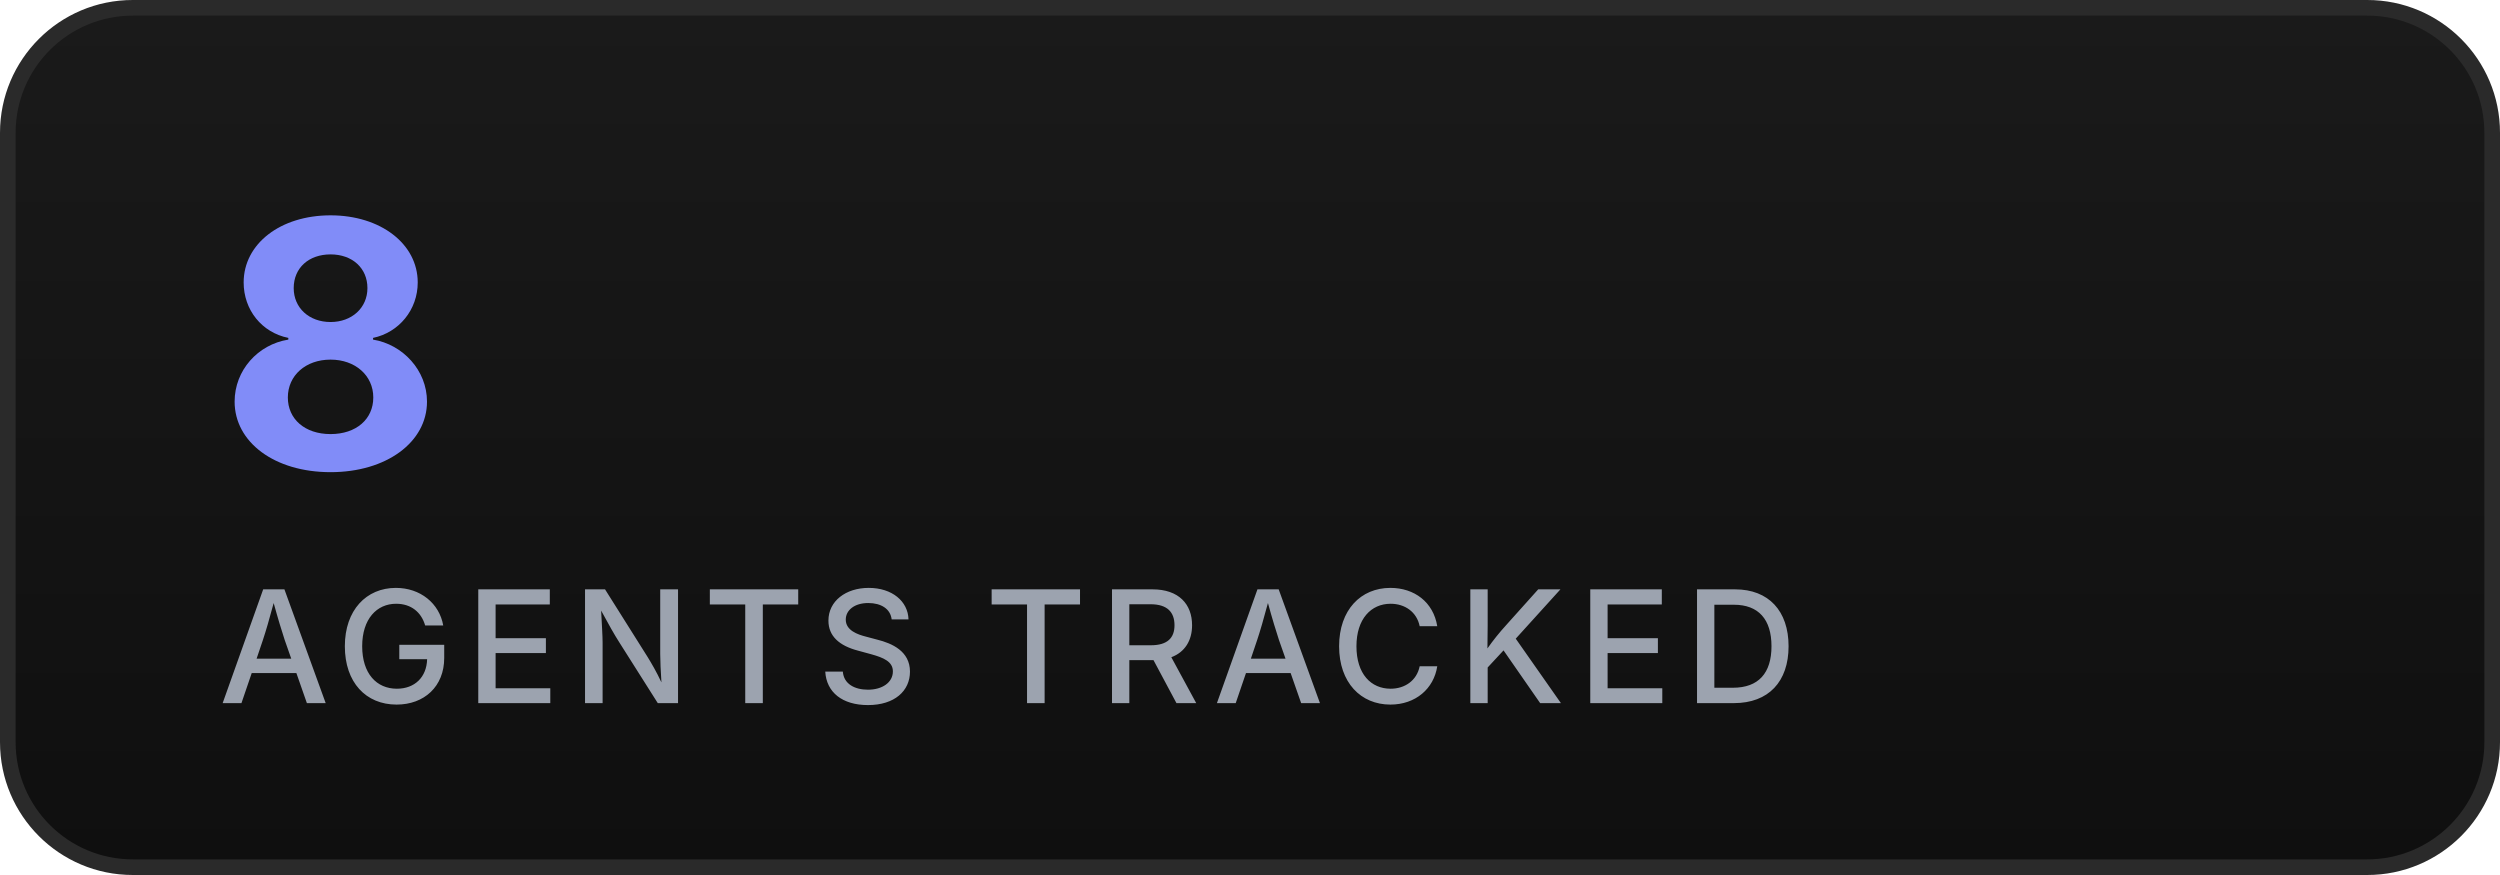
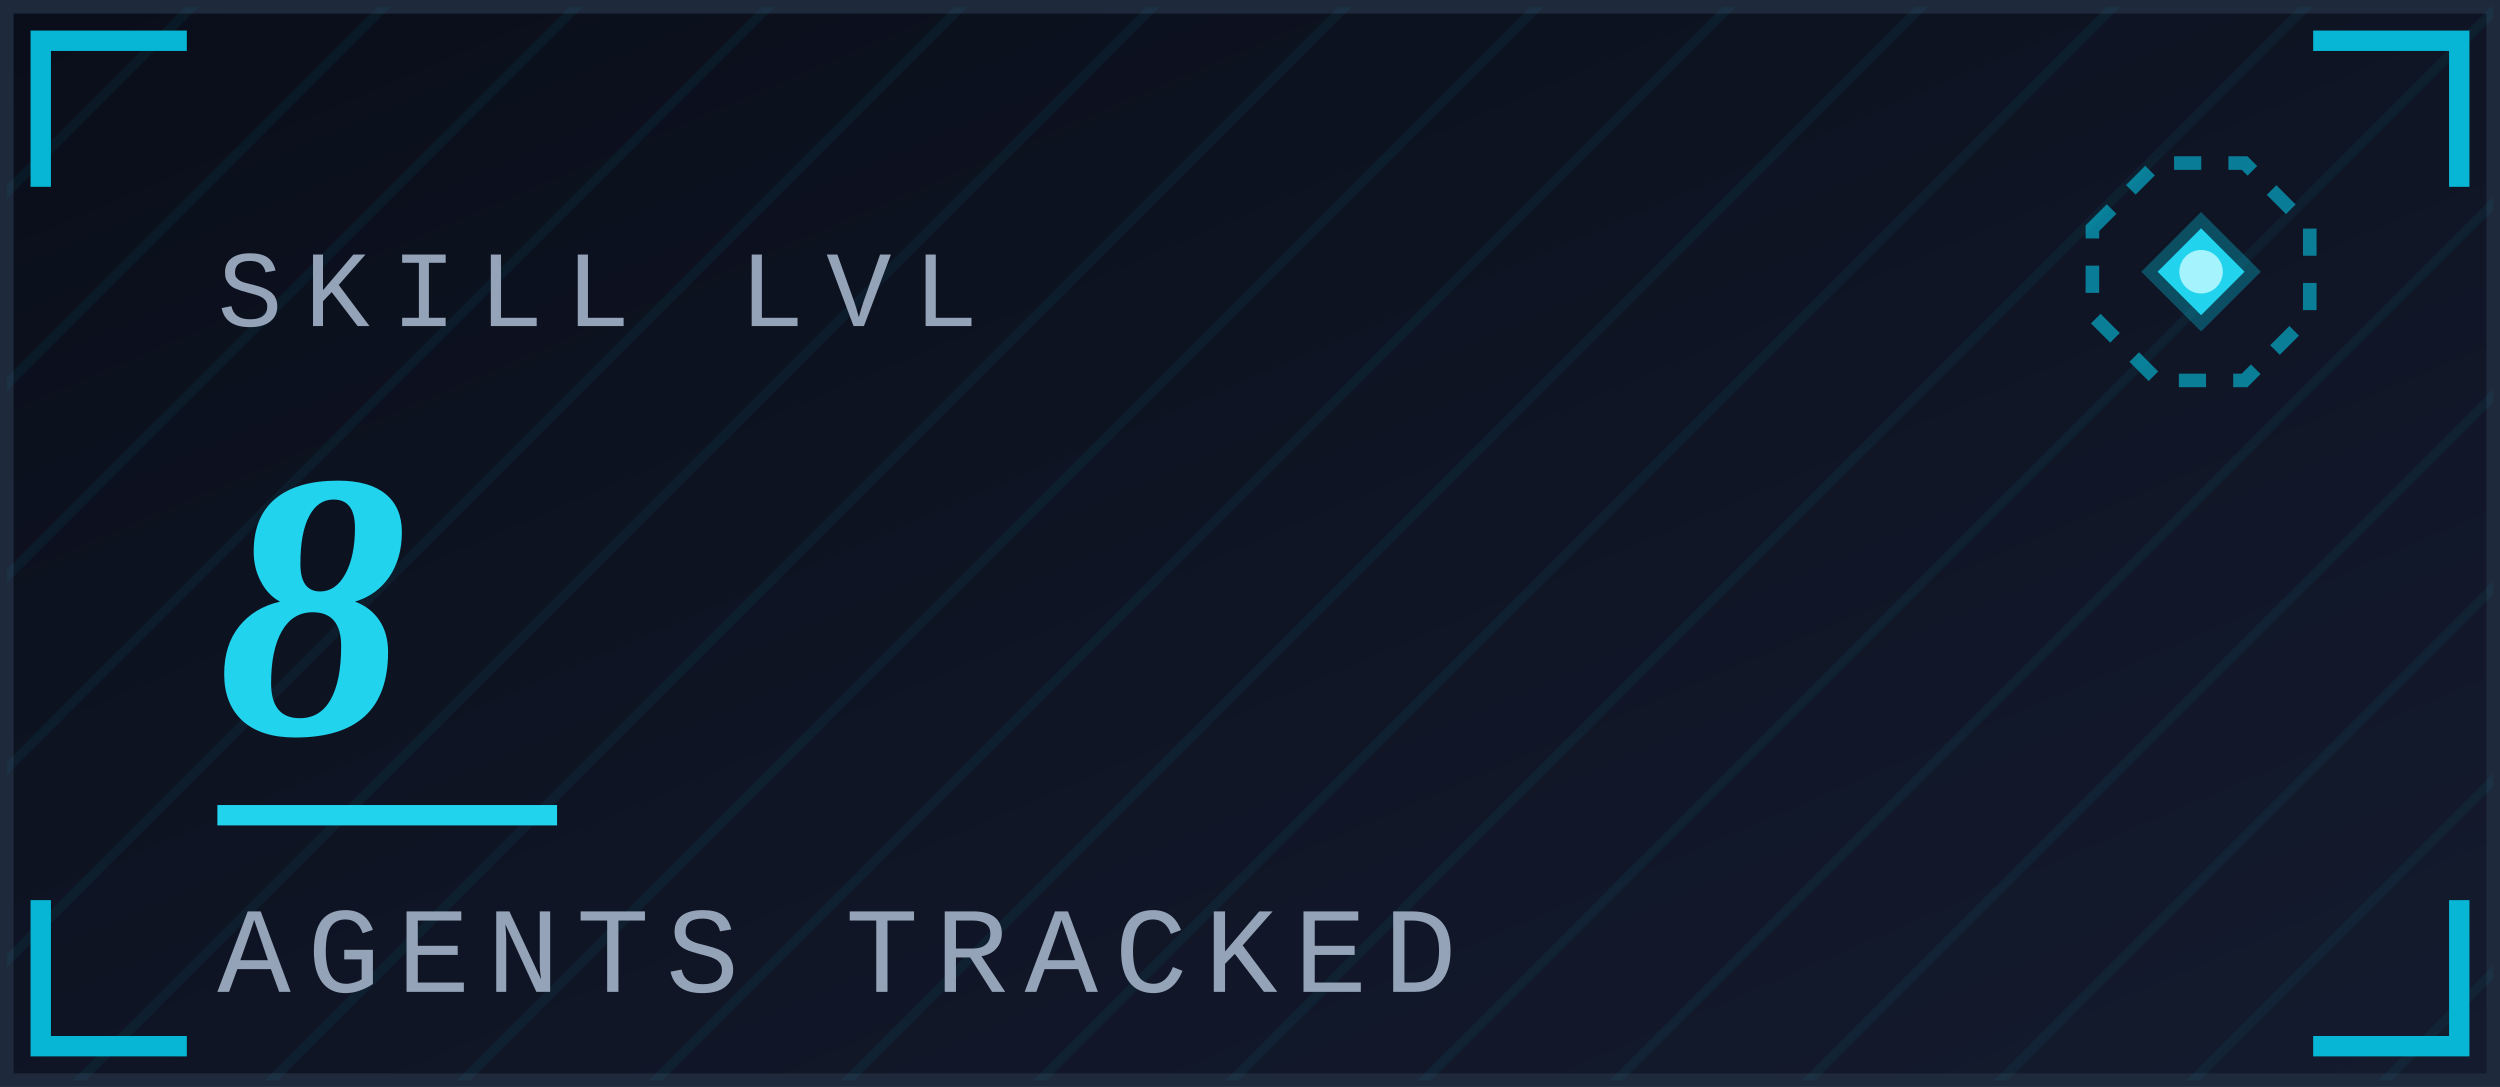
- <svg xmlns="http://www.w3.org/2000/svg" width="160" height="56" viewBox="0 0 160 56">
+ <svg xmlns="http://www.w3.org/2000/svg" width="184" height="80" viewBox="0 0 184 80">
  <defs>
-     <linearGradient id="bg" x1="0" y1="0" x2="0" y2="1">
-       <stop offset="0" stop-color="#1A1A1A" />
-       <stop offset="1" stop-color="#0F0F0F" />
+     <linearGradient id="bg" x1="0" y1="0" x2="1" y2="1">
+       <stop offset="0" stop-color="#0A0E1A" />
+       <stop offset="1" stop-color="#141B2E" />
    </linearGradient>
+     <linearGradient id="titleGrad" x1="0" y1="0" x2="1" y2="0">
+       <stop offset="0" stop-color="#F8FAFC" />
+       <stop offset="1" stop-color="#A5F3FC" />
+     </linearGradient>
+     <linearGradient id="shim" x1="0" y1="0" x2="1" y2="0">
+       <stop offset="0" stop-color="#06B6D4" stop-opacity="0" />
+       <stop offset="0.5" stop-color="#22D3EE" stop-opacity="0.9" />
+       <stop offset="1" stop-color="#06B6D4" stop-opacity="0" />
+     </linearGradient>
+     <pattern id="grid" patternUnits="userSpaceOnUse" width="10" height="10" patternTransform="rotate(45)">
+       <line x1="0" y1="0" x2="0" y2="10" stroke="#06B6D4" stroke-width="1.4" opacity="0.06" />
+     </pattern>
  </defs>
-   <rect x="0.5" y="0.5" width="159" height="55" rx="8" ry="8" fill="url(#bg)" stroke="#2A2A2A" />
-   <text x="14" y="30" font-family="-apple-system, BlinkMacSystemFont, 'Segoe UI', sans-serif" font-size="22" font-weight="700" fill="#818CF8">8</text>
-   <text x="14" y="45" font-family="-apple-system, BlinkMacSystemFont, 'Segoe UI', sans-serif" font-size="10" font-weight="500" letter-spacing="0.8" fill="#9CA3AF">AGENTS TRACKED</text>
+   <rect x="0.5" y="0.5" width="183" height="79" fill="url(#bg)" stroke="#1E293B" />
+   <rect x="0.5" y="0.5" width="183" height="79" fill="url(#grid)" />
+   <path d="M 3 13 L 3 3 L 13 3" stroke="#06B6D4" stroke-width="1.5" fill="none" stroke-linecap="square" />
+   <path d="M 171 3 L 181 3 L 181 13" stroke="#06B6D4" stroke-width="1.5" fill="none" stroke-linecap="square" />
+   <path d="M 3 67 L 3 77 L 13 77" stroke="#06B6D4" stroke-width="1.5" fill="none" stroke-linecap="square" />
+   <path d="M 171 77 L 181 77 L 181 67" stroke="#06B6D4" stroke-width="1.5" fill="none" stroke-linecap="square" />
+   <g transform="translate(162 20)">
+     <polygon points="-8,-3.2 -3.2,-8 3.2,-8 8,-3.2 8,3.2 3.2,8 -3.2,8 -8,3.2" fill="none" stroke="#06B6D4" stroke-width="1" stroke-dasharray="2 2" opacity="0.65" />
+     <polygon points="0,-4.4 4.4,0 0,4.4 -4.4,0" fill="#06B6D4" opacity="0.35" />
+     <polygon points="0,-3.2 3.2,0 0,3.2 -3.2,0" fill="#22D3EE" />
+     <circle cx="0" cy="0" r="1.6" fill="#A5F3FC" />
+   </g>
+   <text x="16" y="24" font-family="'SF Mono', Menlo, Consolas, 'Courier New', monospace" font-size="8" letter-spacing="1.6" fill="#94A3B8">SKILL LVL</text>
+   <text x="16" y="54" font-family="Georgia, 'Crimson Text', 'Times New Roman', serif" font-style="italic" font-size="28" font-weight="700" fill="#22D3EE">8</text>
+   <line x1="16" y1="60" x2="41" y2="60" stroke="#22D3EE" stroke-width="1.5" />
+   <text x="16" y="73" font-family="'SF Mono', Menlo, Consolas, 'Courier New', monospace" font-size="9" letter-spacing="1.2" fill="#94A3B8">AGENTS TRACKED</text>
</svg>
